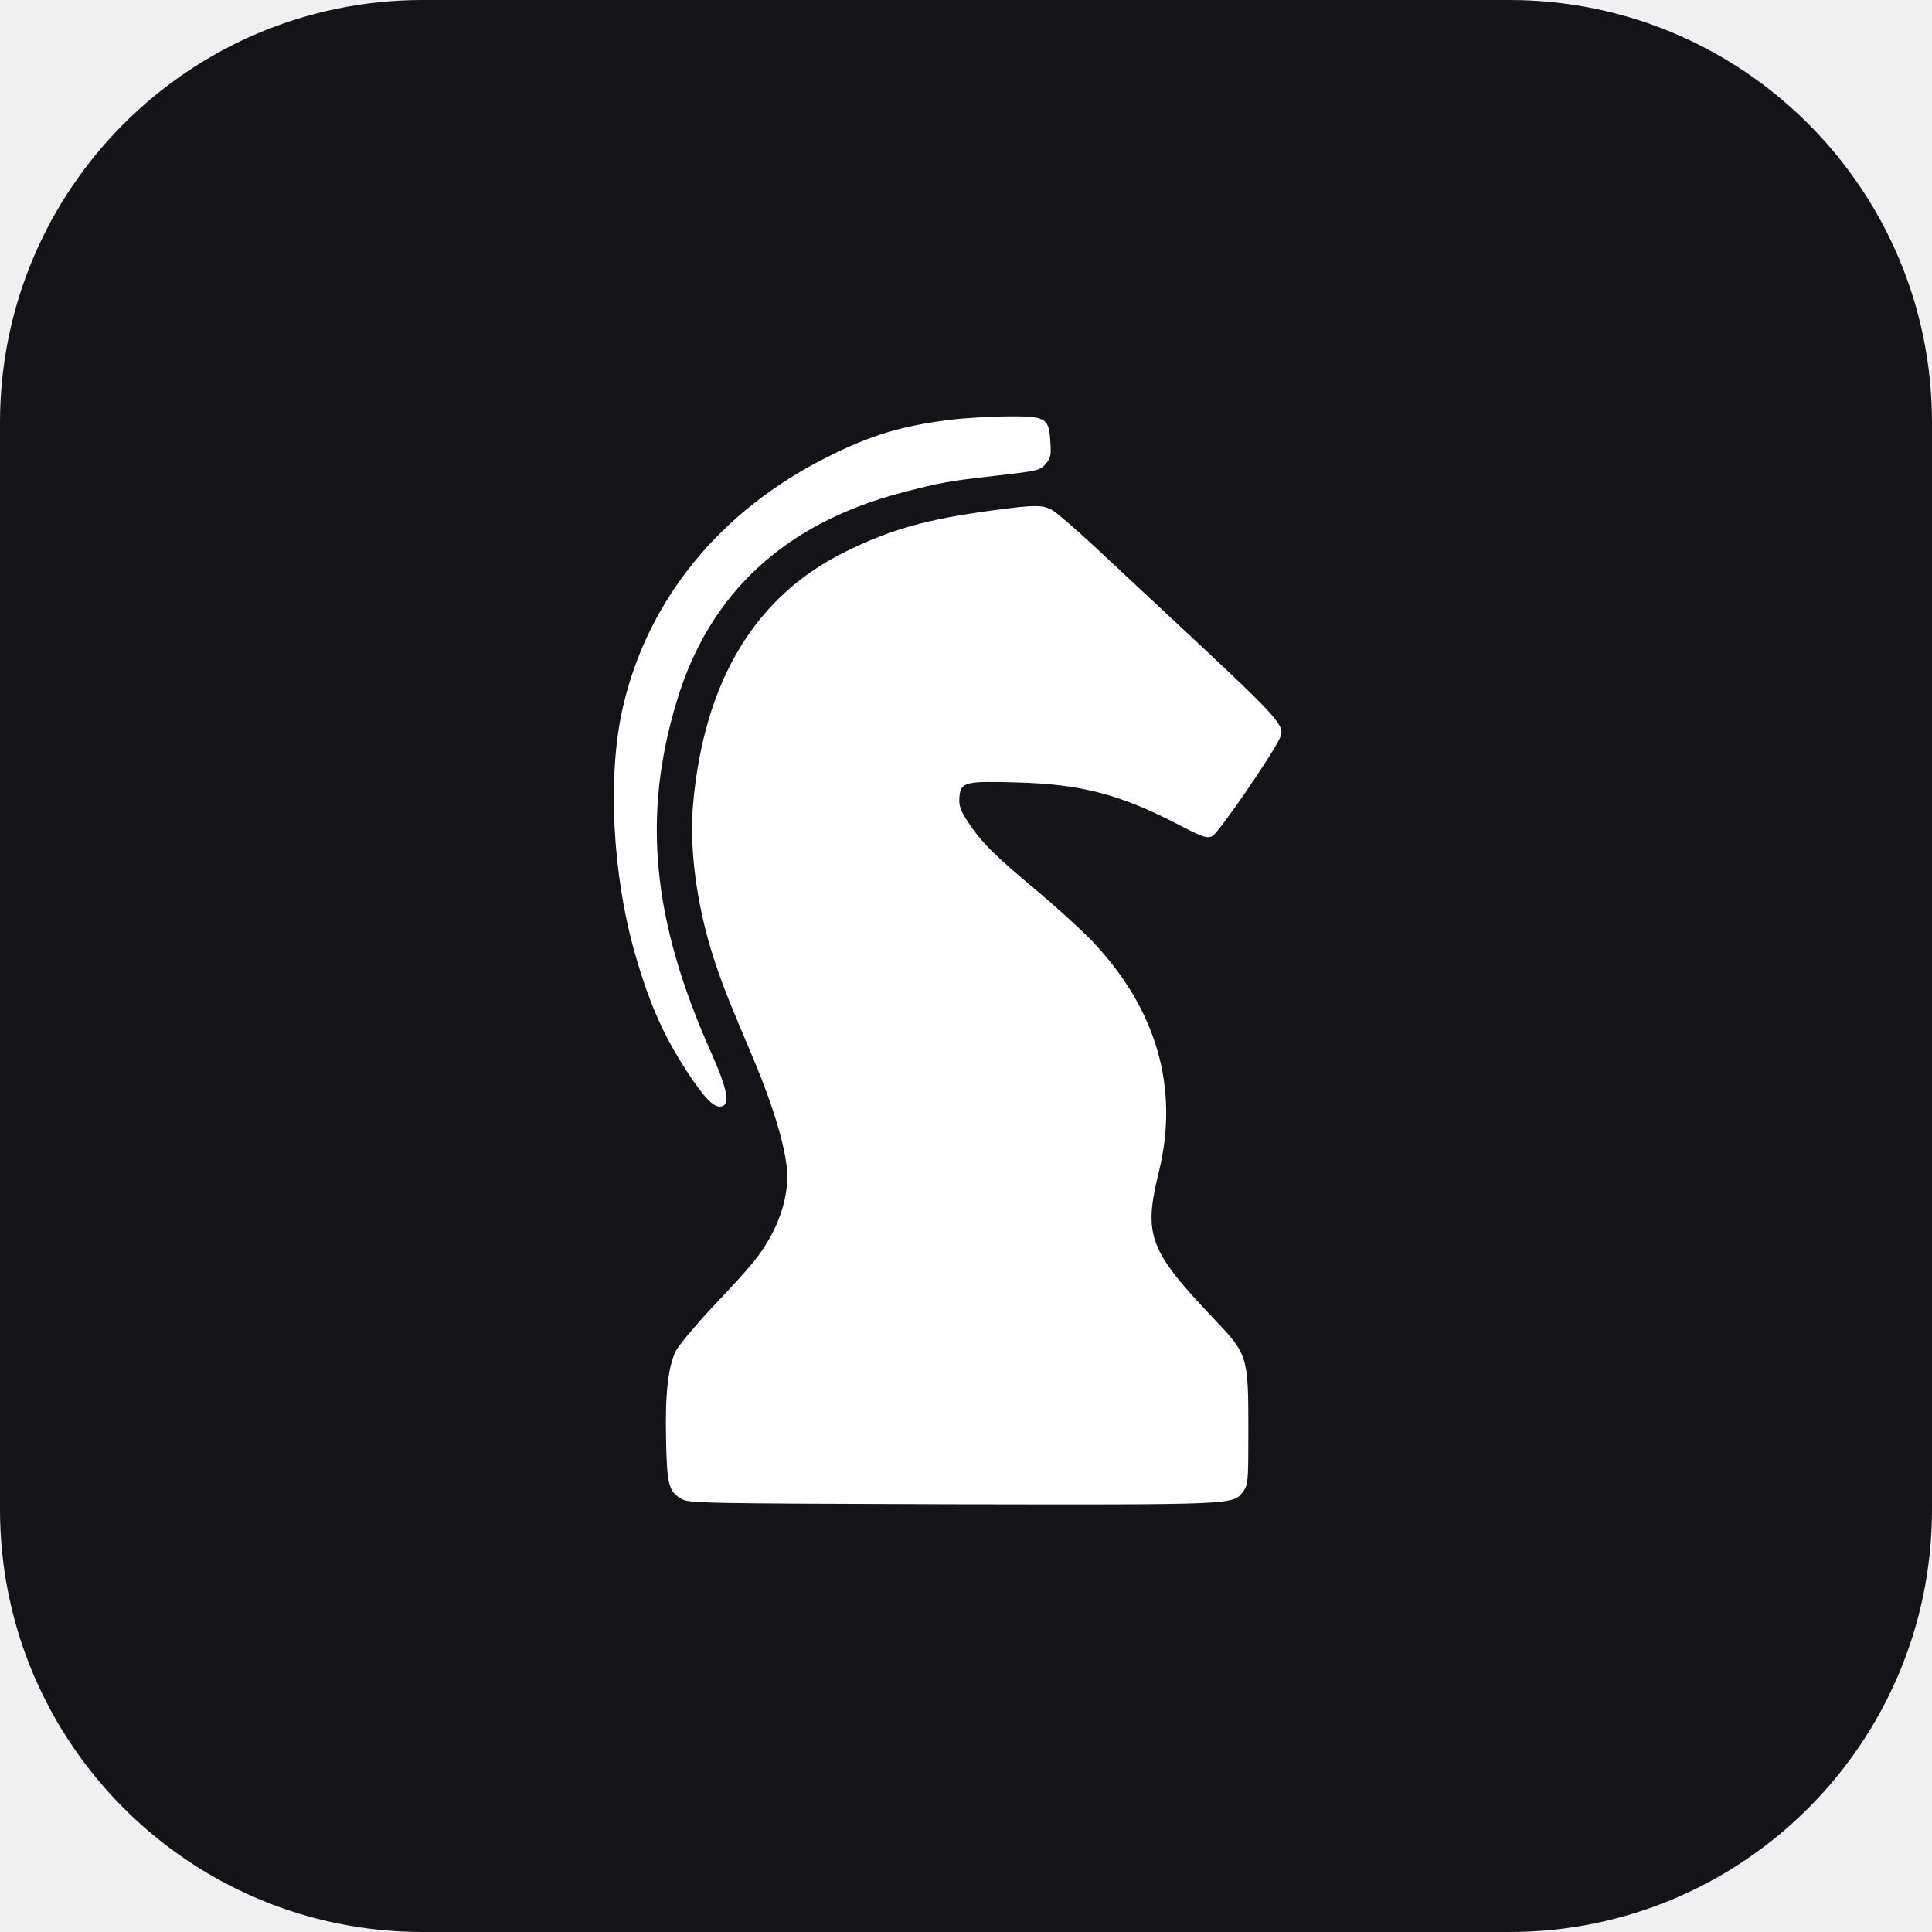
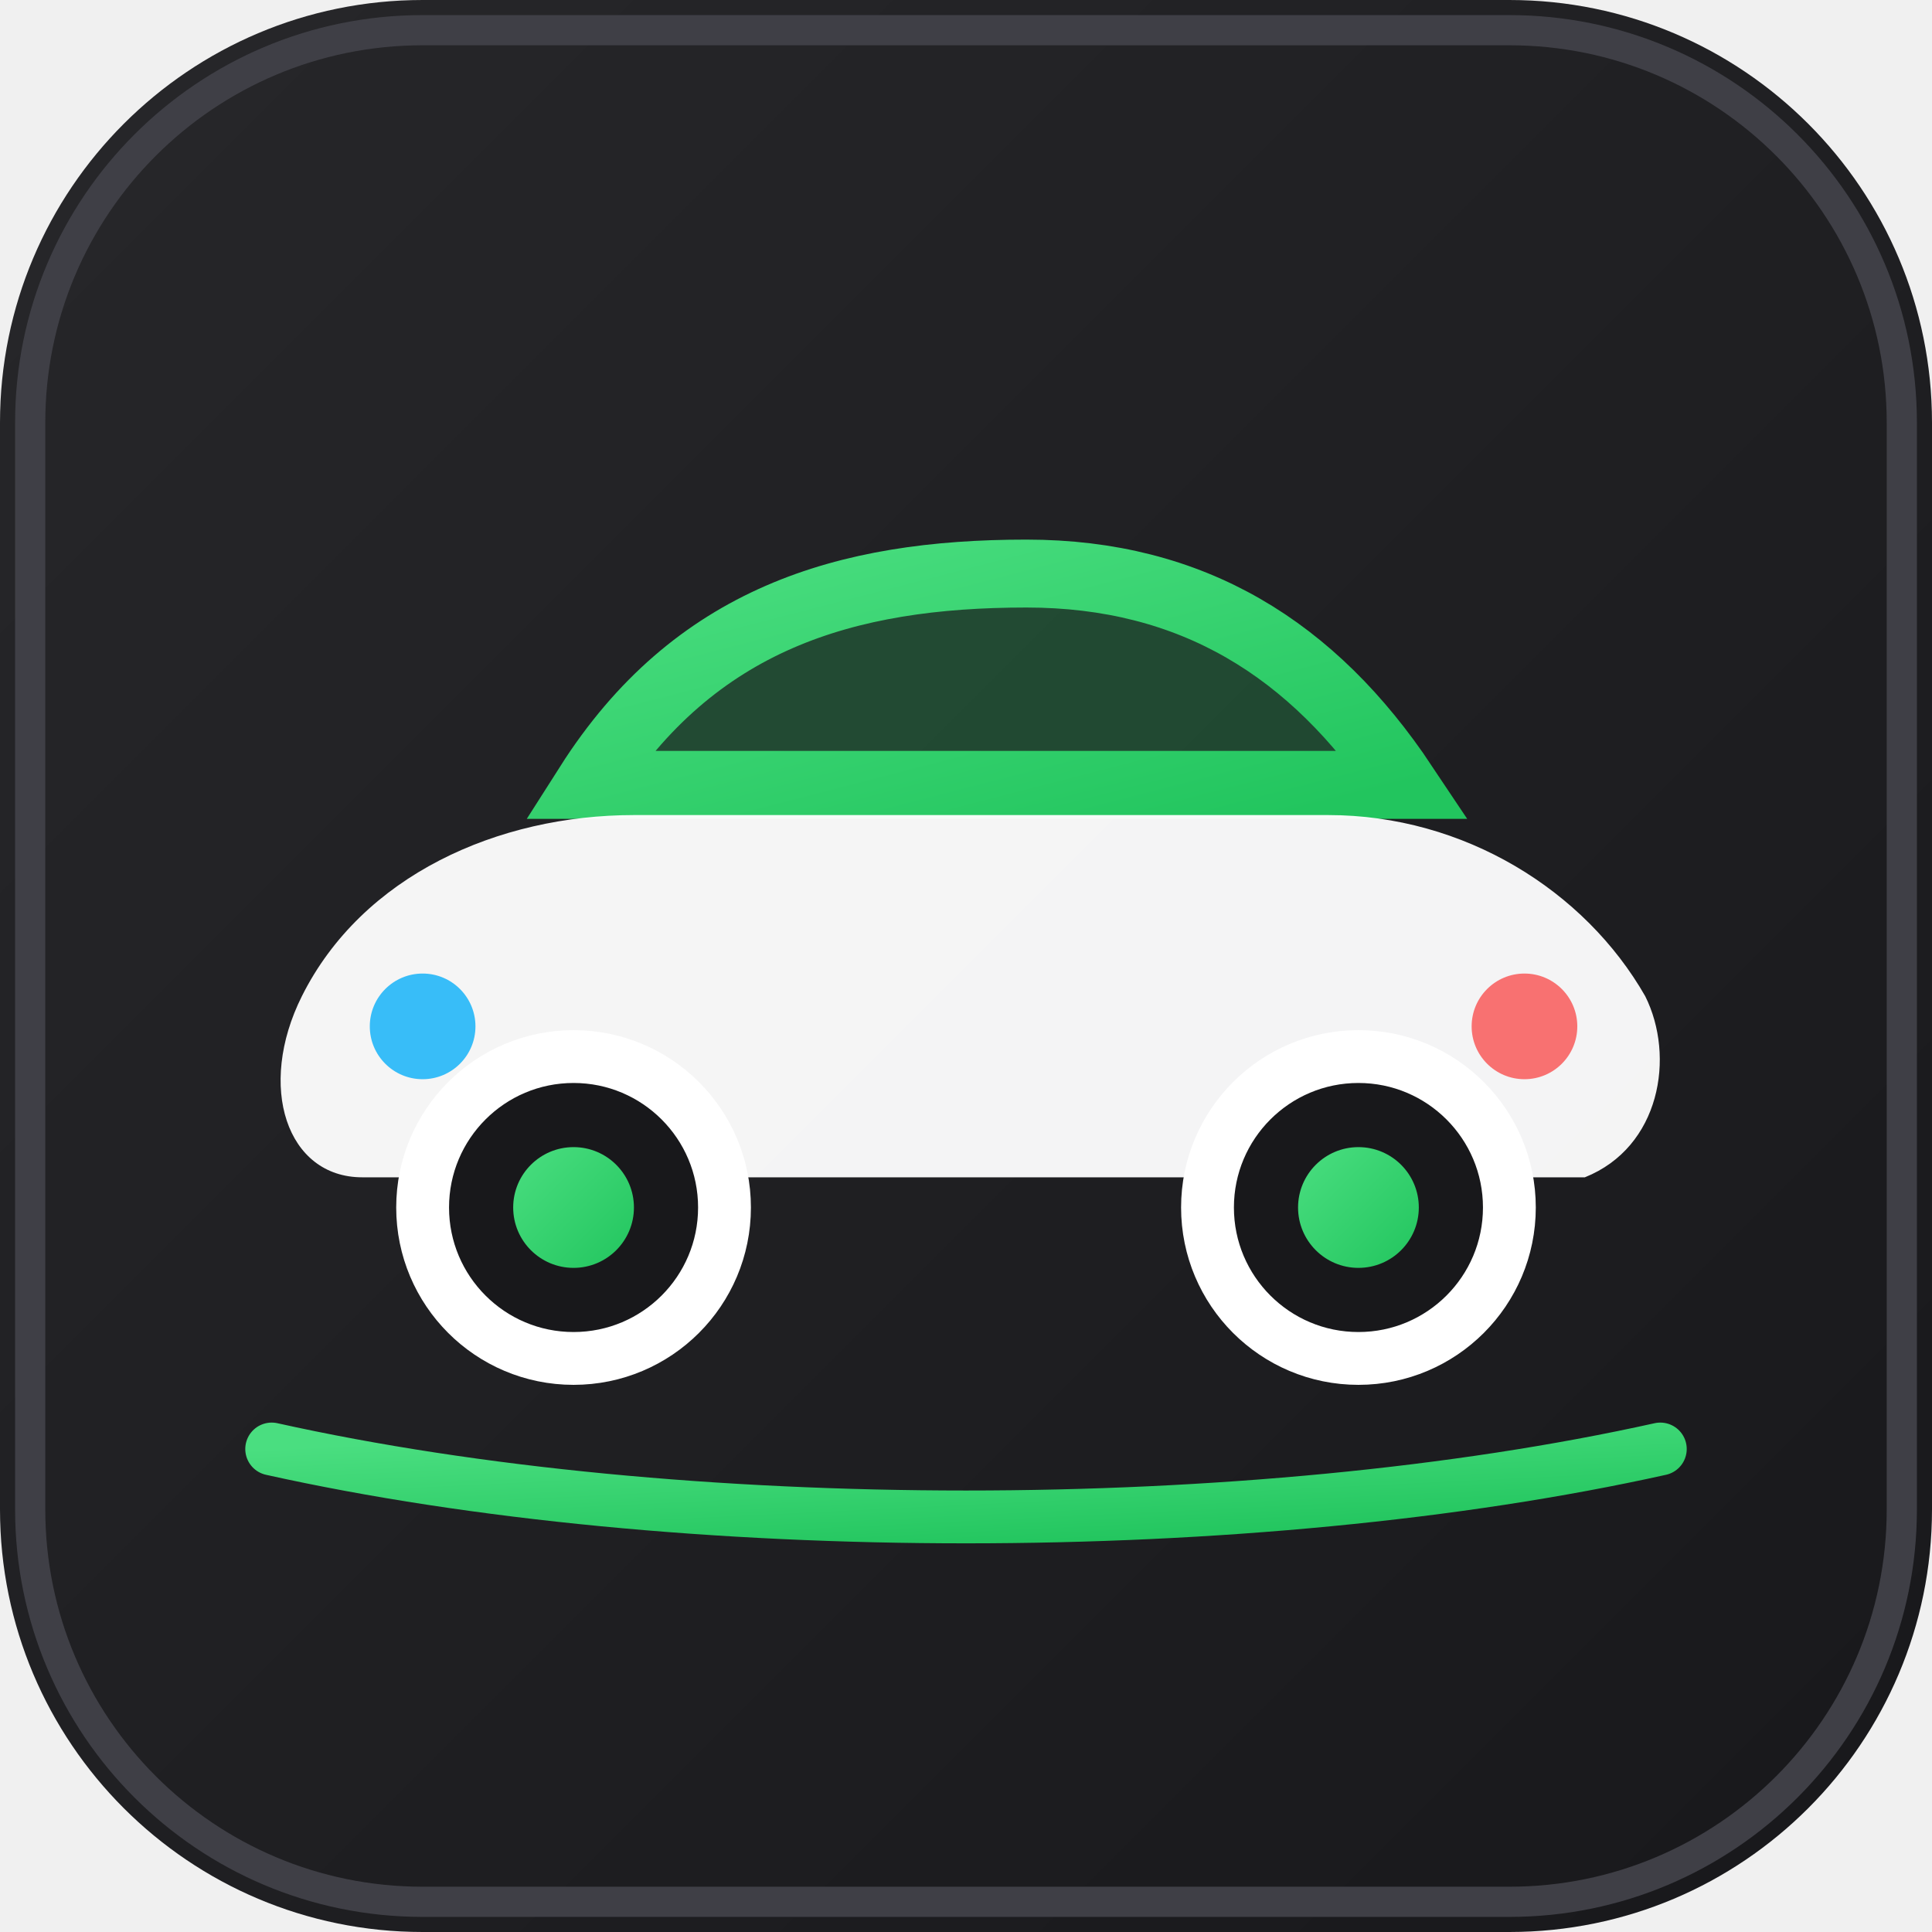
- <svg xmlns="http://www.w3.org/2000/svg" version="1.2" viewBox="0 0 192 192" width="192" height="192">
-   <style>
- 		.s0 { fill: #131318 } 
- 		.s1 { fill: #ffffff } 
- 	</style>
-   <path fill-rule="evenodd" class="s0" d="m42 0h108c23.2 0 42 18.8 42 42v108c0 23.2-18.8 42-42 42h-108c-23.2 0-42-18.8-42-42v-108c0-23.2 18.8-42 42-42z" />
-   <path class="s1" d="m94.42 41.72c-4.76 0.59-7.9 1.53-12.22 3.71-10.6 5.31-17.79 14.08-20.28 24.77-1.58 6.79-1.09 16.7 1.23 24.73 1.41 4.86 2.77 7.92 5.07 11.48 1.72 2.64 2.69 3.66 3.4 3.56 0.99-0.13 0.72-1.63-0.98-5.44-5.83-13.06-6.85-23.49-3.36-34.92 3.23-10.72 10.82-17.69 22.52-20.7 3.71-0.96 4.4-1.09 9.12-1.63 4.17-0.47 4.42-0.52 4.99-1.16 0.49-0.57 0.57-0.84 0.47-2.25-0.15-2.37-0.42-2.52-4.38-2.49-1.7 0.02-4.22 0.17-5.58 0.34z" />
-   <path class="s1" d="m98.5 50.74c-6.4 0.86-9.98 1.87-14.45 4.07-8.97 4.4-14.06 12.8-15.17 25.07-0.39 4.35 0.32 9.86 1.95 15.05 0.92 2.86 1.46 4.19 4.01 10.22 2.12 5.02 3.4 9.44 3.4 11.76 0 1.9-0.59 4.03-1.65 5.95-1.01 1.85-1.85 2.89-5.95 7.21-1.63 1.76-3.19 3.64-3.49 4.2-0.76 1.63-1.06 4.25-0.96 8.8 0.1 4.52 0.25 5.11 1.51 5.88 0.76 0.44 1.68 0.46 26.85 0.54 28.3 0.05 28.01 0.07 28.99-1.26 0.5-0.67 0.52-1.01 0.52-6.18 0-7.23-0.07-7.46-3.33-10.89-6.57-6.91-7.12-8.37-5.56-14.72 2.05-8.35-0.25-16.23-6.67-22.95-1.09-1.13-3.56-3.38-5.48-4.99-4.18-3.48-5.49-4.79-6.79-6.76-0.79-1.19-0.94-1.66-0.89-2.47 0.12-1.56 0.52-1.66 5.75-1.51 6.37 0.17 10.25 1.18 16.18 4.27 2.3 1.19 2.67 1.31 3.21 1.06 0.57-0.24 5.95-8.07 6.72-9.75 0.57-1.26 0.07-1.78-11.54-12.6-2.05-1.9-5.16-4.82-6.91-6.45-1.78-1.65-3.61-3.23-4.08-3.53-1.03-0.62-1.7-0.62-6.17-0.02z" />
+ <svg xmlns="http://www.w3.org/2000/svg" version="1.2" viewBox="0 0 128 128" width="128" height="128">
+   <defs>
+     <linearGradient id="driveBgDark" x1="0%" y1="0%" x2="100%" y2="100%">
+       <stop offset="0%" stop-color="#27272a" />
+       <stop offset="100%" stop-color="#18181b" />
+     </linearGradient>
+     <linearGradient id="driveAccentDark" x1="0%" y1="0%" x2="100%" y2="100%">
+       <stop offset="0%" stop-color="#4ade80" />
+       <stop offset="100%" stop-color="#22c55e" />
+     </linearGradient>
+   </defs>
+   <rect width="128" height="128" rx="28" fill="url(#driveBgDark)" />
+   <rect x="2" y="2" width="124" height="124" rx="26" fill="none" stroke="#3f3f46" stroke-width="2" />
+   <path d="M 38 52 C 45 40, 55 36, 68 36 C 81 36, 89 42, 94 52 Z" fill="#22c55e" opacity="0.25" />
+   <path d="M 39 52 C 46 41, 56 38, 68 38 C 79 38, 87 43, 93 52 Z" fill="none" stroke="url(#driveAccentDark)" stroke-width="4.5" stroke-linecap="round" />
+   <path d="M 20 66 C 24 58, 33 54, 42 54 L 88 54 C 97 54, 105 59, 109 66 C 111 70, 110 76, 105 78 L 24 78 C 19 78, 17 72, 20 66 Z" fill="#ffffff" opacity="0.95" />
+   <circle cx="28" cy="68" r="3.5" fill="#38bdf8" />
+   <circle cx="101" cy="68" r="3.5" fill="#f87171" />
+   <circle cx="38" cy="80" r="10" fill="#18181b" stroke="#ffffff" stroke-width="3.5" />
+   <circle cx="38" cy="80" r="4" fill="url(#driveAccentDark)" />
+   <circle cx="90" cy="80" r="10" fill="#18181b" stroke="#ffffff" stroke-width="3.5" />
+   <circle cx="90" cy="80" r="4" fill="url(#driveAccentDark)" />
+   <path d="M 18 96 C 45 102, 83 102, 110 96" fill="none" stroke="url(#driveAccentDark)" stroke-width="3.5" stroke-linecap="round" />
</svg>
